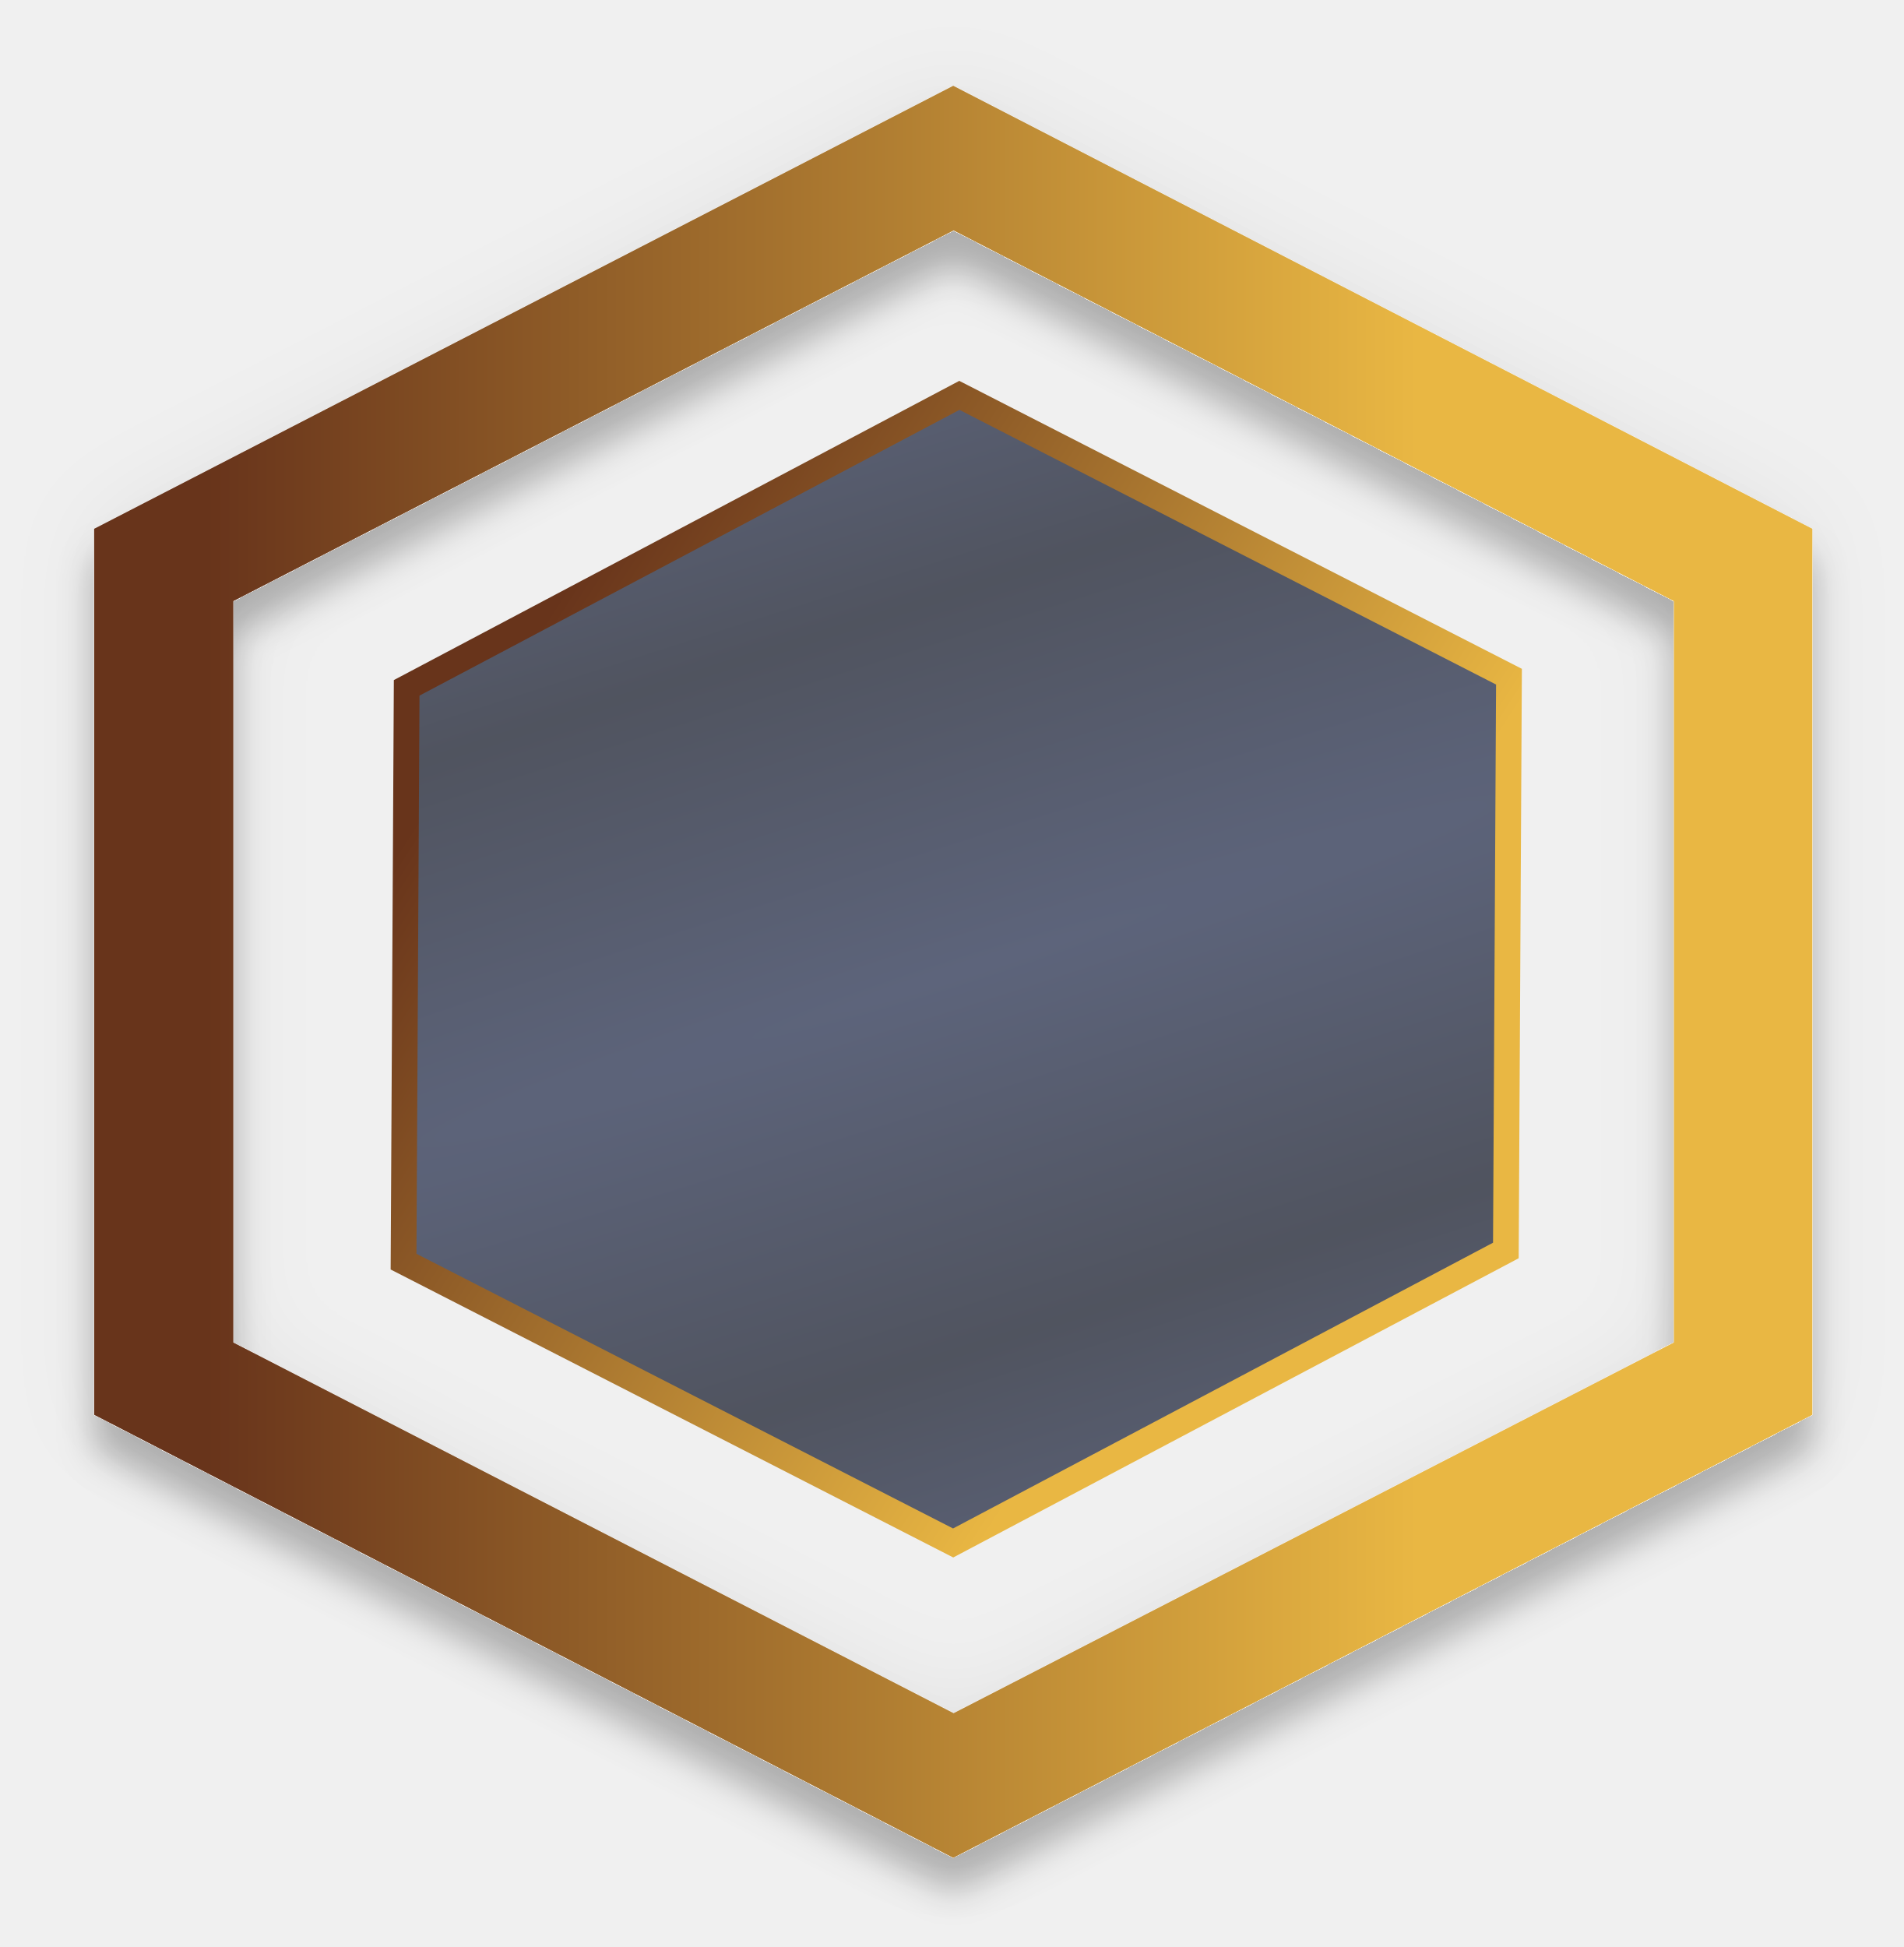
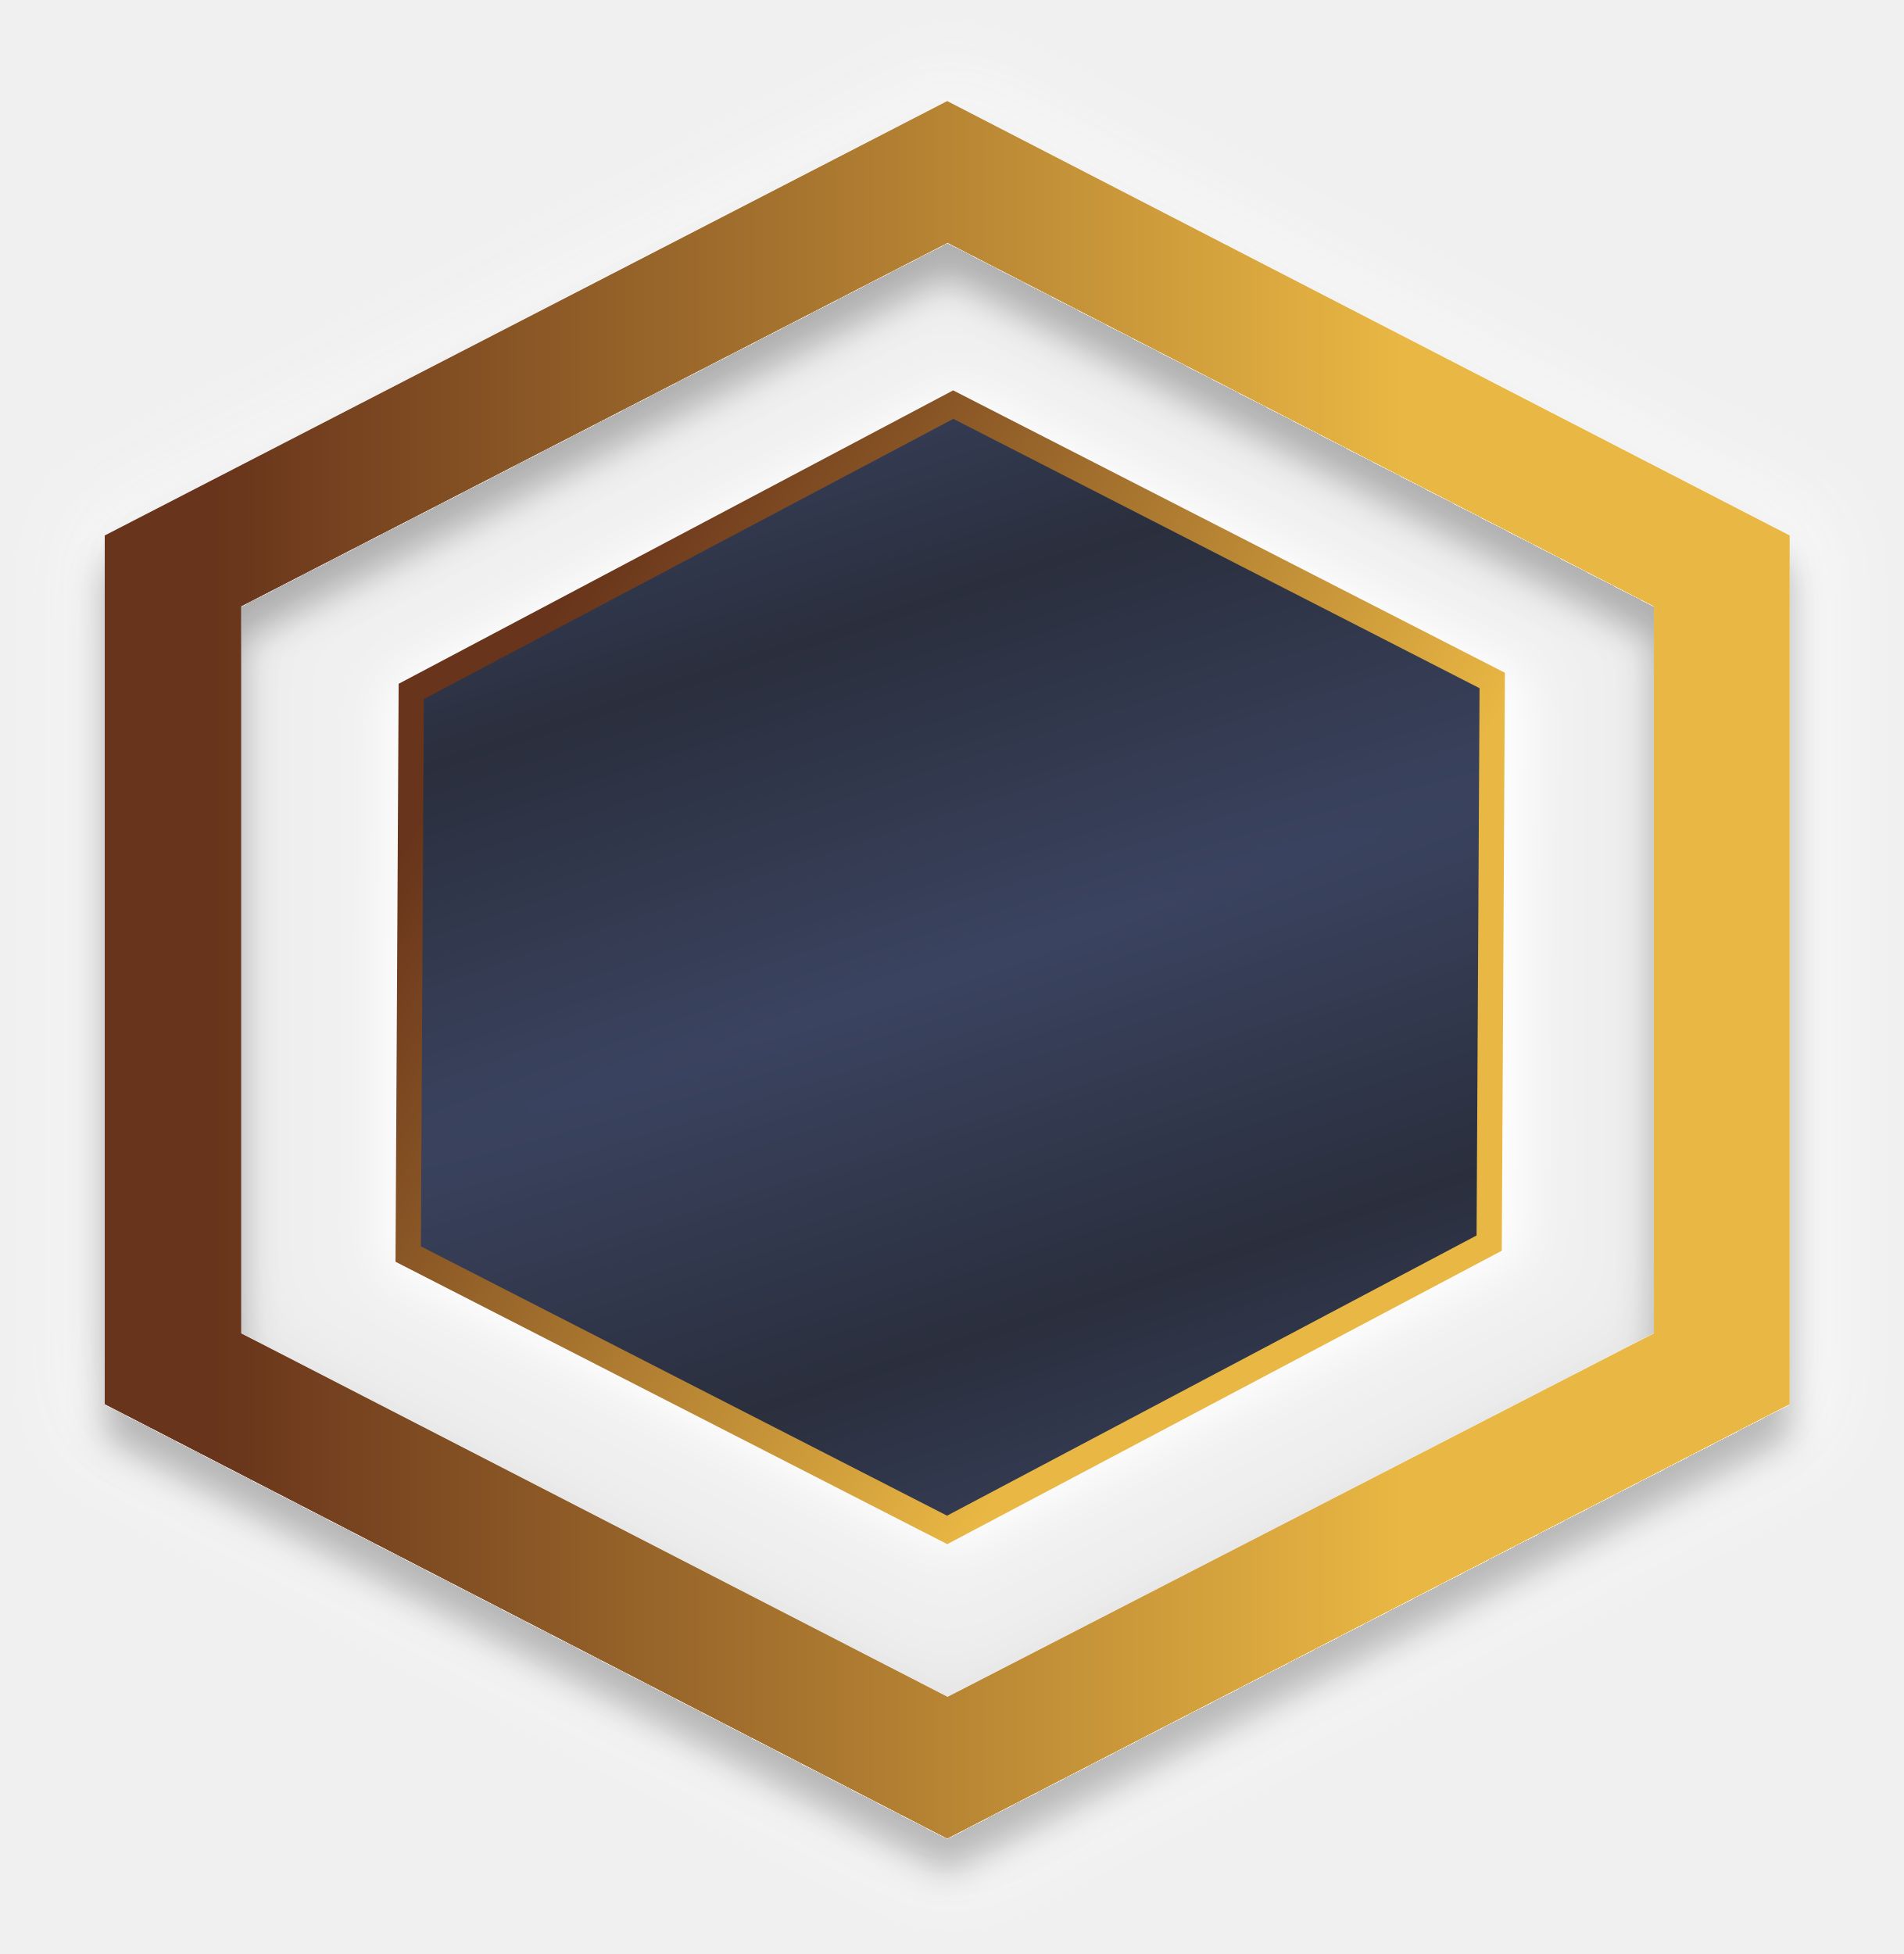
- <svg xmlns="http://www.w3.org/2000/svg" width="222" height="227" viewBox="0 0 222 227" fill="none">
-   <g filter="url(#filter0_dd_821593_473)">
-     <path fill-rule="evenodd" clip-rule="evenodd" d="M10.976 164.953L111.147 216.604L211.317 164.953L211.317 61.651L111.147 10L10.976 61.651L10.976 164.953ZM27.205 156.523L111.19 199.741L195.175 156.523L195.175 70.086L111.19 26.868L27.205 70.086L27.205 156.523Z" fill="url(#paint0_linear_821593_473)" />
+ <svg xmlns="http://www.w3.org/2000/svg" width="226" height="232" viewBox="0 0 226 232" fill="none">
+   <g filter="url(#filter0_f_823128_2089)">
+     <mask id="path-1-inside-1_823128_2089" fill="white">
+       <path fill-rule="evenodd" clip-rule="evenodd" d="M9.47 169.5L112.96 223L216.45 169.5L216.45 62.5L112.96 9L9.47 62.5L9.47 169.5ZM14.737 163.5L110 211L205.263 163.5L205.263 68.5L110 21L14.737 68.5L14.737 163.5Z" />
+     </mask>
+     <path fill-rule="evenodd" clip-rule="evenodd" d="M9.47 169.5L112.96 223L216.45 169.5L216.45 62.5L112.96 9L9.47 62.5L9.47 169.5ZM14.737 163.5L110 211L205.263 163.5L205.263 68.5L110 21L14.737 68.5L14.737 163.5Z" fill="white" />
+     <path d="M112.96 223L112.501 223.888L112.96 224.126L113.419 223.888L112.96 223ZM9.47 169.5L8.47 169.5L8.47 170.109L9.011 170.388L9.47 169.5ZM216.45 169.5L216.909 170.388L217.45 170.109L217.45 169.5L216.45 169.5ZM216.45 62.5L217.45 62.5L217.45 61.891L216.909 61.612L216.45 62.5ZM112.96 9L113.419 8.112L112.96 7.874L112.501 8.112L112.96 9ZM9.47 62.5L9.011 61.612L8.47 61.891L8.47 62.5L9.47 62.5ZM110 211L109.554 211.895L110 212.117L110.446 211.895L110 211ZM14.737 163.5L13.737 163.5L13.737 164.119L14.291 164.395L14.737 163.5ZM205.263 163.5L205.709 164.395L206.263 164.119L206.263 163.5L205.263 163.5ZM205.263 68.5L206.263 68.5L206.263 67.881L205.709 67.605L205.263 68.5ZM110 21L110.446 20.105L110 19.883L109.554 20.105L110 21ZM14.737 68.5L14.291 67.605L13.737 67.881L13.737 68.5L14.737 68.5ZM113.419 222.112L9.929 168.612L9.011 170.388L112.501 223.888L113.419 222.112ZM215.991 168.612L112.501 222.112L113.419 223.888L216.909 170.388L215.991 168.612ZM215.45 62.5L215.45 169.5L217.45 169.5L217.45 62.5L215.45 62.5ZM112.501 9.888L215.991 63.388L216.909 61.612L113.419 8.112L112.501 9.888ZM9.929 63.388L113.419 9.888L112.501 8.112L9.011 61.612L9.929 63.388ZM10.47 169.5L10.47 62.5L8.47 62.5L8.47 169.5L10.47 169.5ZM110.446 210.105L15.184 162.605L14.291 164.395L109.554 211.895L110.446 210.105ZM204.817 162.605L109.554 210.105L110.446 211.895L205.709 164.395L204.817 162.605ZM204.263 68.5L204.263 163.5L206.263 163.5L206.263 68.5L204.263 68.5ZM109.554 21.895L204.817 69.395L205.709 67.605L110.446 20.105L109.554 21.895ZM15.184 69.395L110.446 21.895L109.554 20.105L14.291 67.605L15.184 69.395ZM15.737 163.5L15.737 68.5L13.737 68.5L13.737 163.5L15.737 163.5Z" fill="white" mask="url(#path-1-inside-1_823128_2089)" />
  </g>
-   <path d="M175.583 145.793L111.137 179.894L47.054 147.095L47.417 80.196L111.863 46.096L175.946 78.894L175.583 145.793Z" fill="url(#paint1_diamond_821593_473)" fill-opacity="0.72" stroke="url(#paint2_linear_821593_473)" stroke-width="3" stroke-miterlimit="10" />
+   <g filter="url(#filter1_f_823128_2089)">
+     <path d="M180.707 148.922L113.074 183.985L45.868 150.326L46.293 81.603L113.926 46.539L181.132 80.198L180.707 148.922Z" fill="white" />
+     <path d="M180.707 148.922L113.074 183.985L45.868 150.326L46.293 81.603L113.926 46.539L181.132 80.198L180.707 148.922Z" stroke="white" stroke-miterlimit="10" />
+   </g>
+   <g filter="url(#filter2_dd_823128_2089)">
+     <path fill-rule="evenodd" clip-rule="evenodd" d="M12.436 166.728L112.462 218.305L212.489 166.728L212.489 63.575L112.462 11.998L12.436 63.575L12.436 166.728ZM28.641 158.31L112.505 201.466L196.369 158.31L196.369 71.998L112.505 28.842L28.641 71.998L28.641 158.31Z" fill="url(#paint0_linear_823128_2089)" />
+   </g>
+   <path d="M176.808 147.595L112.455 181.647L48.465 148.895L48.827 82.093L113.18 48.041L177.171 80.793L176.808 147.595Z" fill="url(#paint1_diamond_823128_2089)" fill-opacity="0.9" stroke="url(#paint2_linear_823128_2089)" stroke-width="3" stroke-miterlimit="10" />
  <defs>
-     <filter id="filter0_dd_821593_473" x="0.976" y="0" width="220.342" height="226.604" filterUnits="userSpaceOnUse" color-interpolation-filters="sRGB">
+     <filter id="filter0_f_823128_2089" x="0.47" y="0" width="224.98" height="232" filterUnits="userSpaceOnUse" color-interpolation-filters="sRGB">
+       <feFlood flood-opacity="0" result="BackgroundImageFix" />
+       <feBlend mode="normal" in="SourceGraphic" in2="BackgroundImageFix" result="shape" />
+       <feGaussianBlur stdDeviation="4.5" result="effect1_foregroundBlur_823128_2089" />
+     </filter>
+     <filter id="filter1_f_823128_2089" x="39.342" y="39.995" width="148.316" height="150.534" filterUnits="userSpaceOnUse" color-interpolation-filters="sRGB">
+       <feFlood flood-opacity="0" result="BackgroundImageFix" />
+       <feBlend mode="normal" in="SourceGraphic" in2="BackgroundImageFix" result="shape" />
+       <feGaussianBlur stdDeviation="3" result="effect1_foregroundBlur_823128_2089" />
+     </filter>
+     <filter id="filter2_dd_823128_2089" x="2.436" y="1.998" width="220.054" height="226.308" filterUnits="userSpaceOnUse" color-interpolation-filters="sRGB">
      <feFlood flood-opacity="0" result="BackgroundImageFix" />
      <feColorMatrix in="SourceAlpha" type="matrix" values="0 0 0 0 0 0 0 0 0 0 0 0 0 0 0 0 0 0 127 0" result="hardAlpha" />
      <feOffset />
      <feGaussianBlur stdDeviation="5" />
      <feComposite in2="hardAlpha" operator="out" />
      <feColorMatrix type="matrix" values="0 0 0 0 0 0 0 0 0 0 0 0 0 0 0 0 0 0 0.05 0" />
-       <feBlend mode="normal" in2="BackgroundImageFix" result="effect1_dropShadow_821593_473" />
+       <feBlend mode="normal" in2="BackgroundImageFix" result="effect1_dropShadow_823128_2089" />
      <feColorMatrix in="SourceAlpha" type="matrix" values="0 0 0 0 0 0 0 0 0 0 0 0 0 0 0 0 0 0 127 0" result="hardAlpha" />
      <feOffset dy="4" />
      <feGaussianBlur stdDeviation="2" />
      <feComposite in2="hardAlpha" operator="out" />
      <feColorMatrix type="matrix" values="0 0 0 0 0 0 0 0 0 0 0 0 0 0 0 0 0 0 0.25 0" />
-       <feBlend mode="normal" in2="effect1_dropShadow_821593_473" result="effect2_dropShadow_821593_473" />
-       <feBlend mode="normal" in="SourceGraphic" in2="effect2_dropShadow_821593_473" result="shape" />
+       <feBlend mode="normal" in2="effect1_dropShadow_823128_2089" result="effect2_dropShadow_823128_2089" />
+       <feBlend mode="normal" in="SourceGraphic" in2="effect2_dropShadow_823128_2089" result="shape" />
    </filter>
-     <linearGradient id="paint0_linear_821593_473" x1="10.99" y1="113.302" x2="211.317" y2="113.302" gradientUnits="userSpaceOnUse">
+     <linearGradient id="paint0_linear_823128_2089" x1="12.45" y1="115.152" x2="212.489" y2="115.152" gradientUnits="userSpaceOnUse">
      <stop offset="0.065" stop-color="#68341B" />
      <stop offset="0.29" stop-color="#915E28" />
      <stop offset="0.77" stop-color="#E9B743" />
      <stop offset="0.98" stop-color="#E9B743" />
    </linearGradient>
-     <radialGradient id="paint1_diamond_821593_473" cx="0" cy="0" r="1" gradientUnits="userSpaceOnUse" gradientTransform="translate(112.001 113.251) rotate(-108.087) scale(90.4121 1486.43)">
+     <radialGradient id="paint1_diamond_823128_2089" cx="0" cy="0" r="1" gradientUnits="userSpaceOnUse" gradientTransform="translate(113.318 115.1) rotate(-108.087) scale(90.2822 1484.29)">
      <stop stop-color="#242E4E" />
      <stop offset="0.47" stop-color="#121727" />
      <stop offset="0.765" stop-color="#202946" />
    </radialGradient>
-     <linearGradient id="paint2_linear_821593_473" x1="47.427" y1="80.201" x2="168.018" y2="157.582" gradientUnits="userSpaceOnUse">
+     <linearGradient id="paint2_linear_823128_2089" x1="48.836" y1="82.097" x2="169.255" y2="159.367" gradientUnits="userSpaceOnUse">
      <stop offset="0.065" stop-color="#68341B" />
      <stop offset="0.29" stop-color="#915E28" />
      <stop offset="0.77" stop-color="#E9B743" />
      <stop offset="0.98" stop-color="#E9B743" />
    </linearGradient>
  </defs>
</svg>
